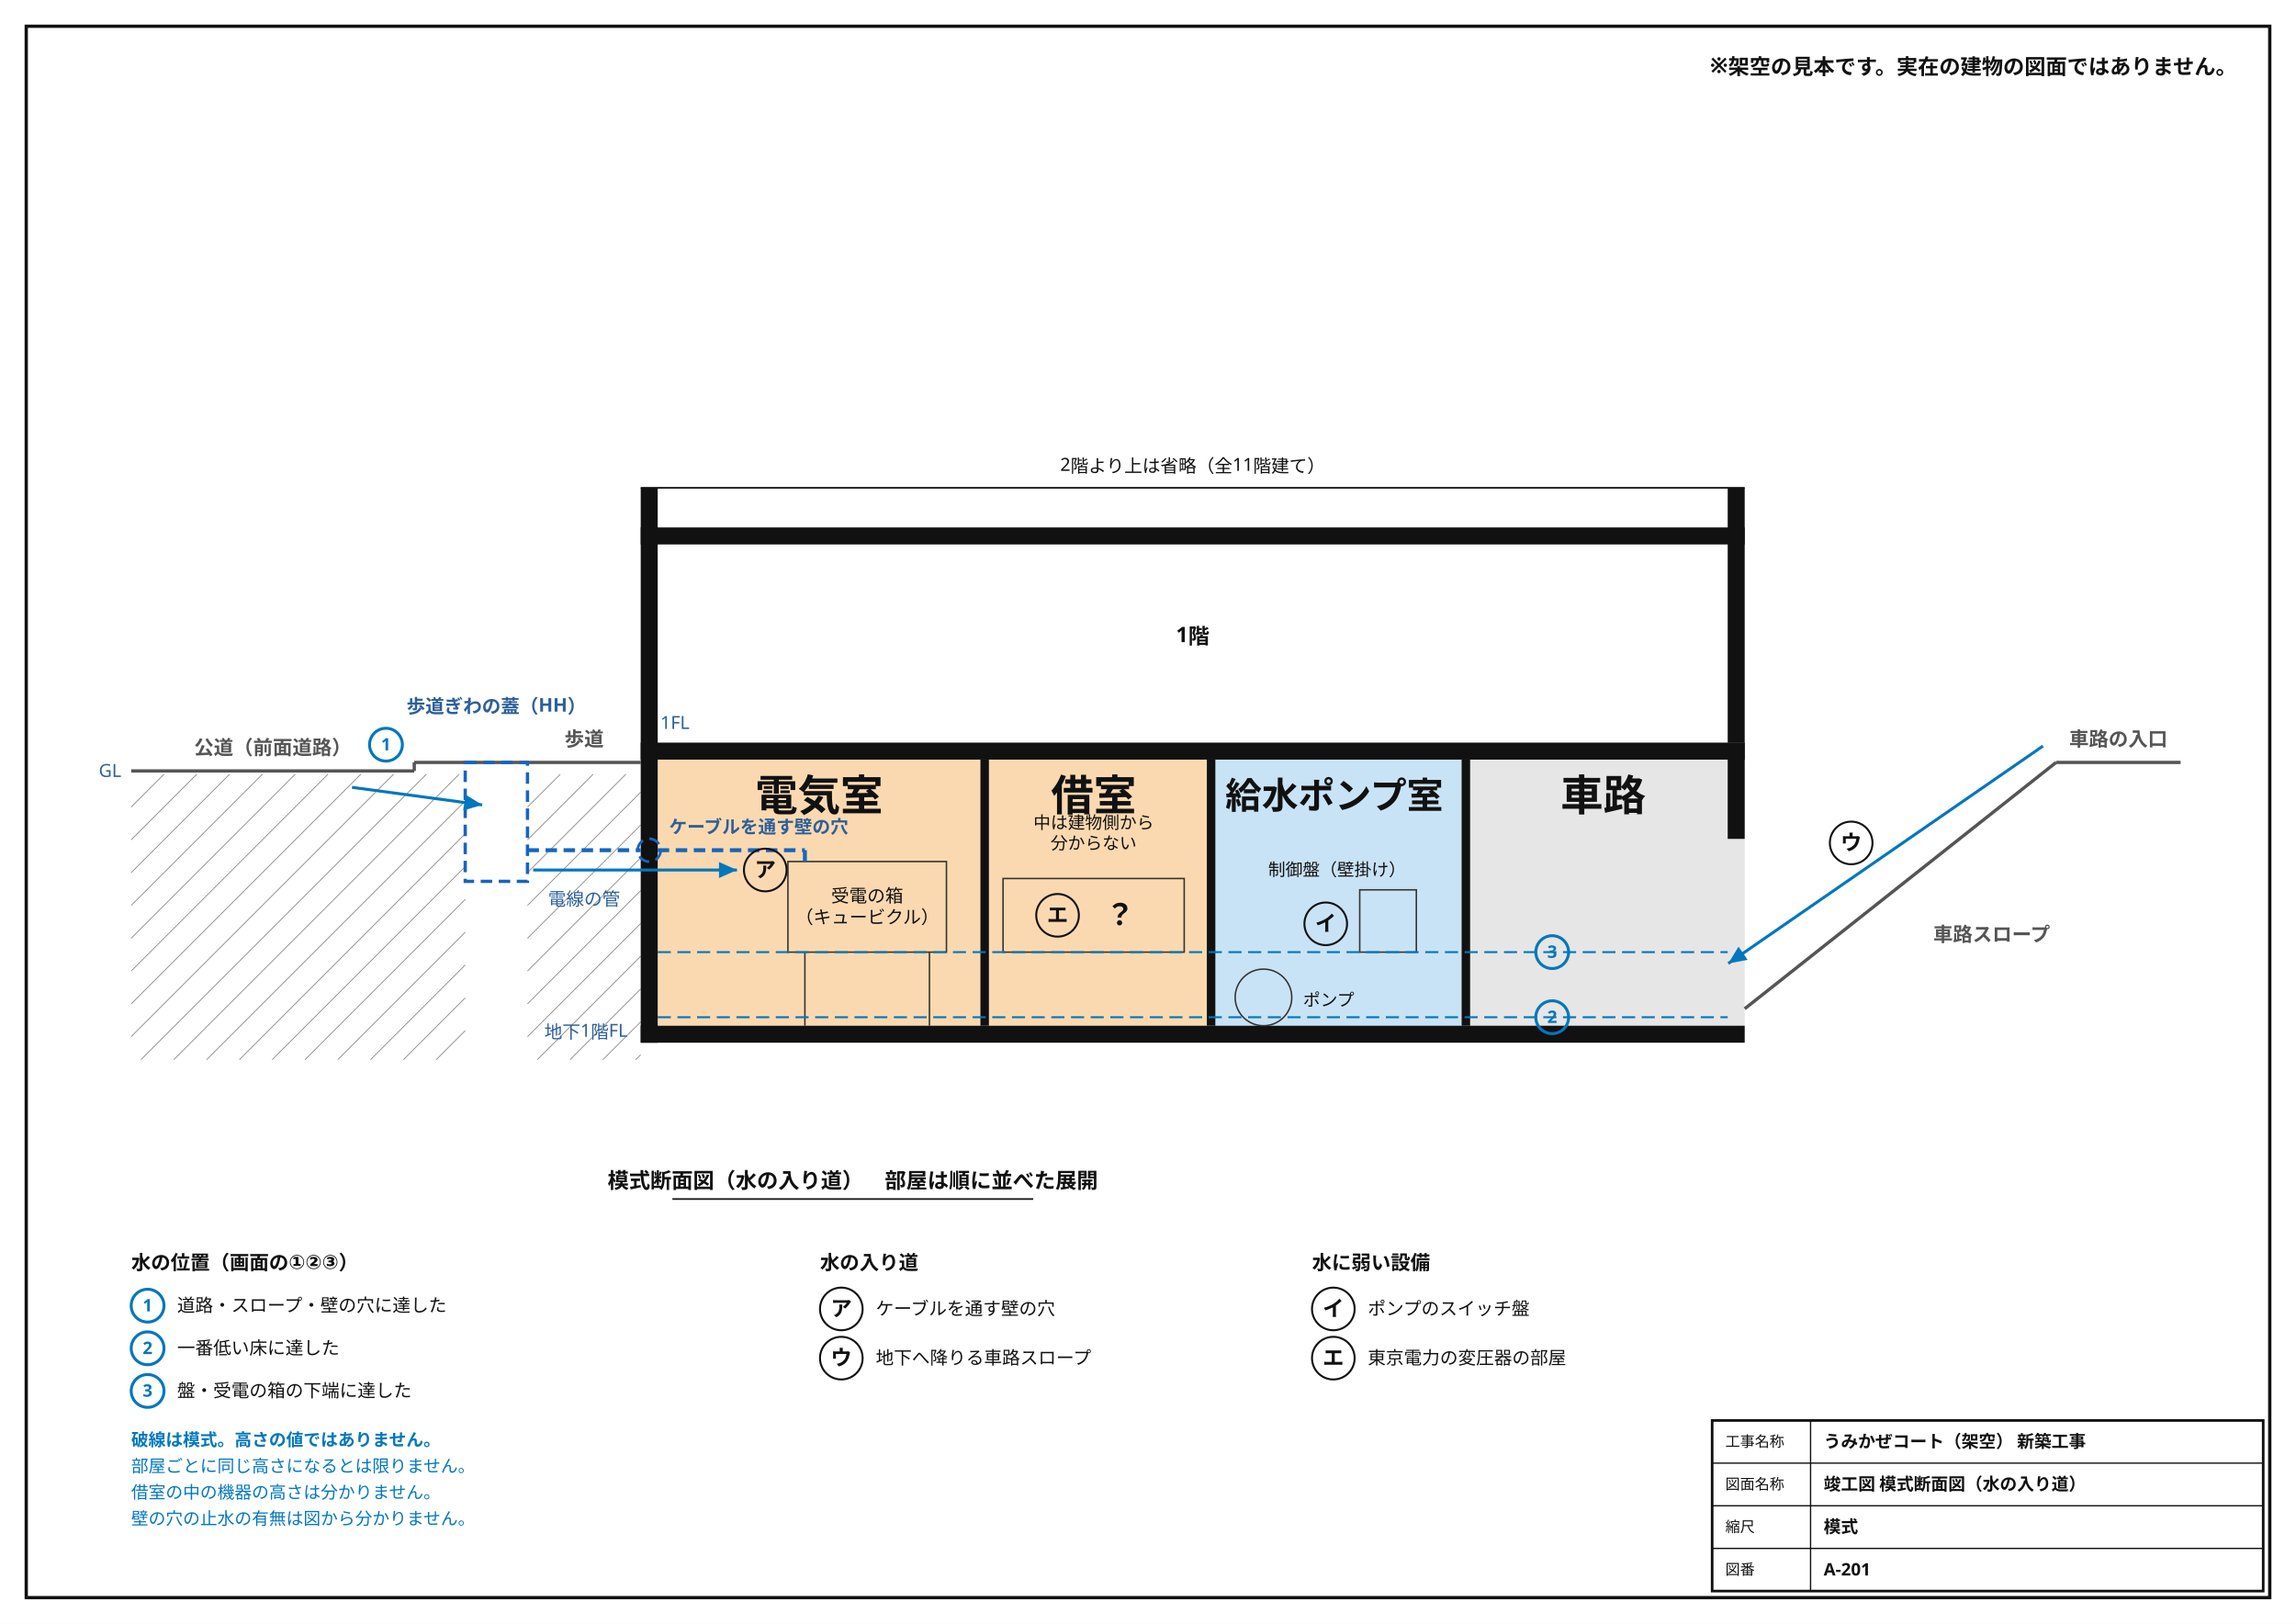
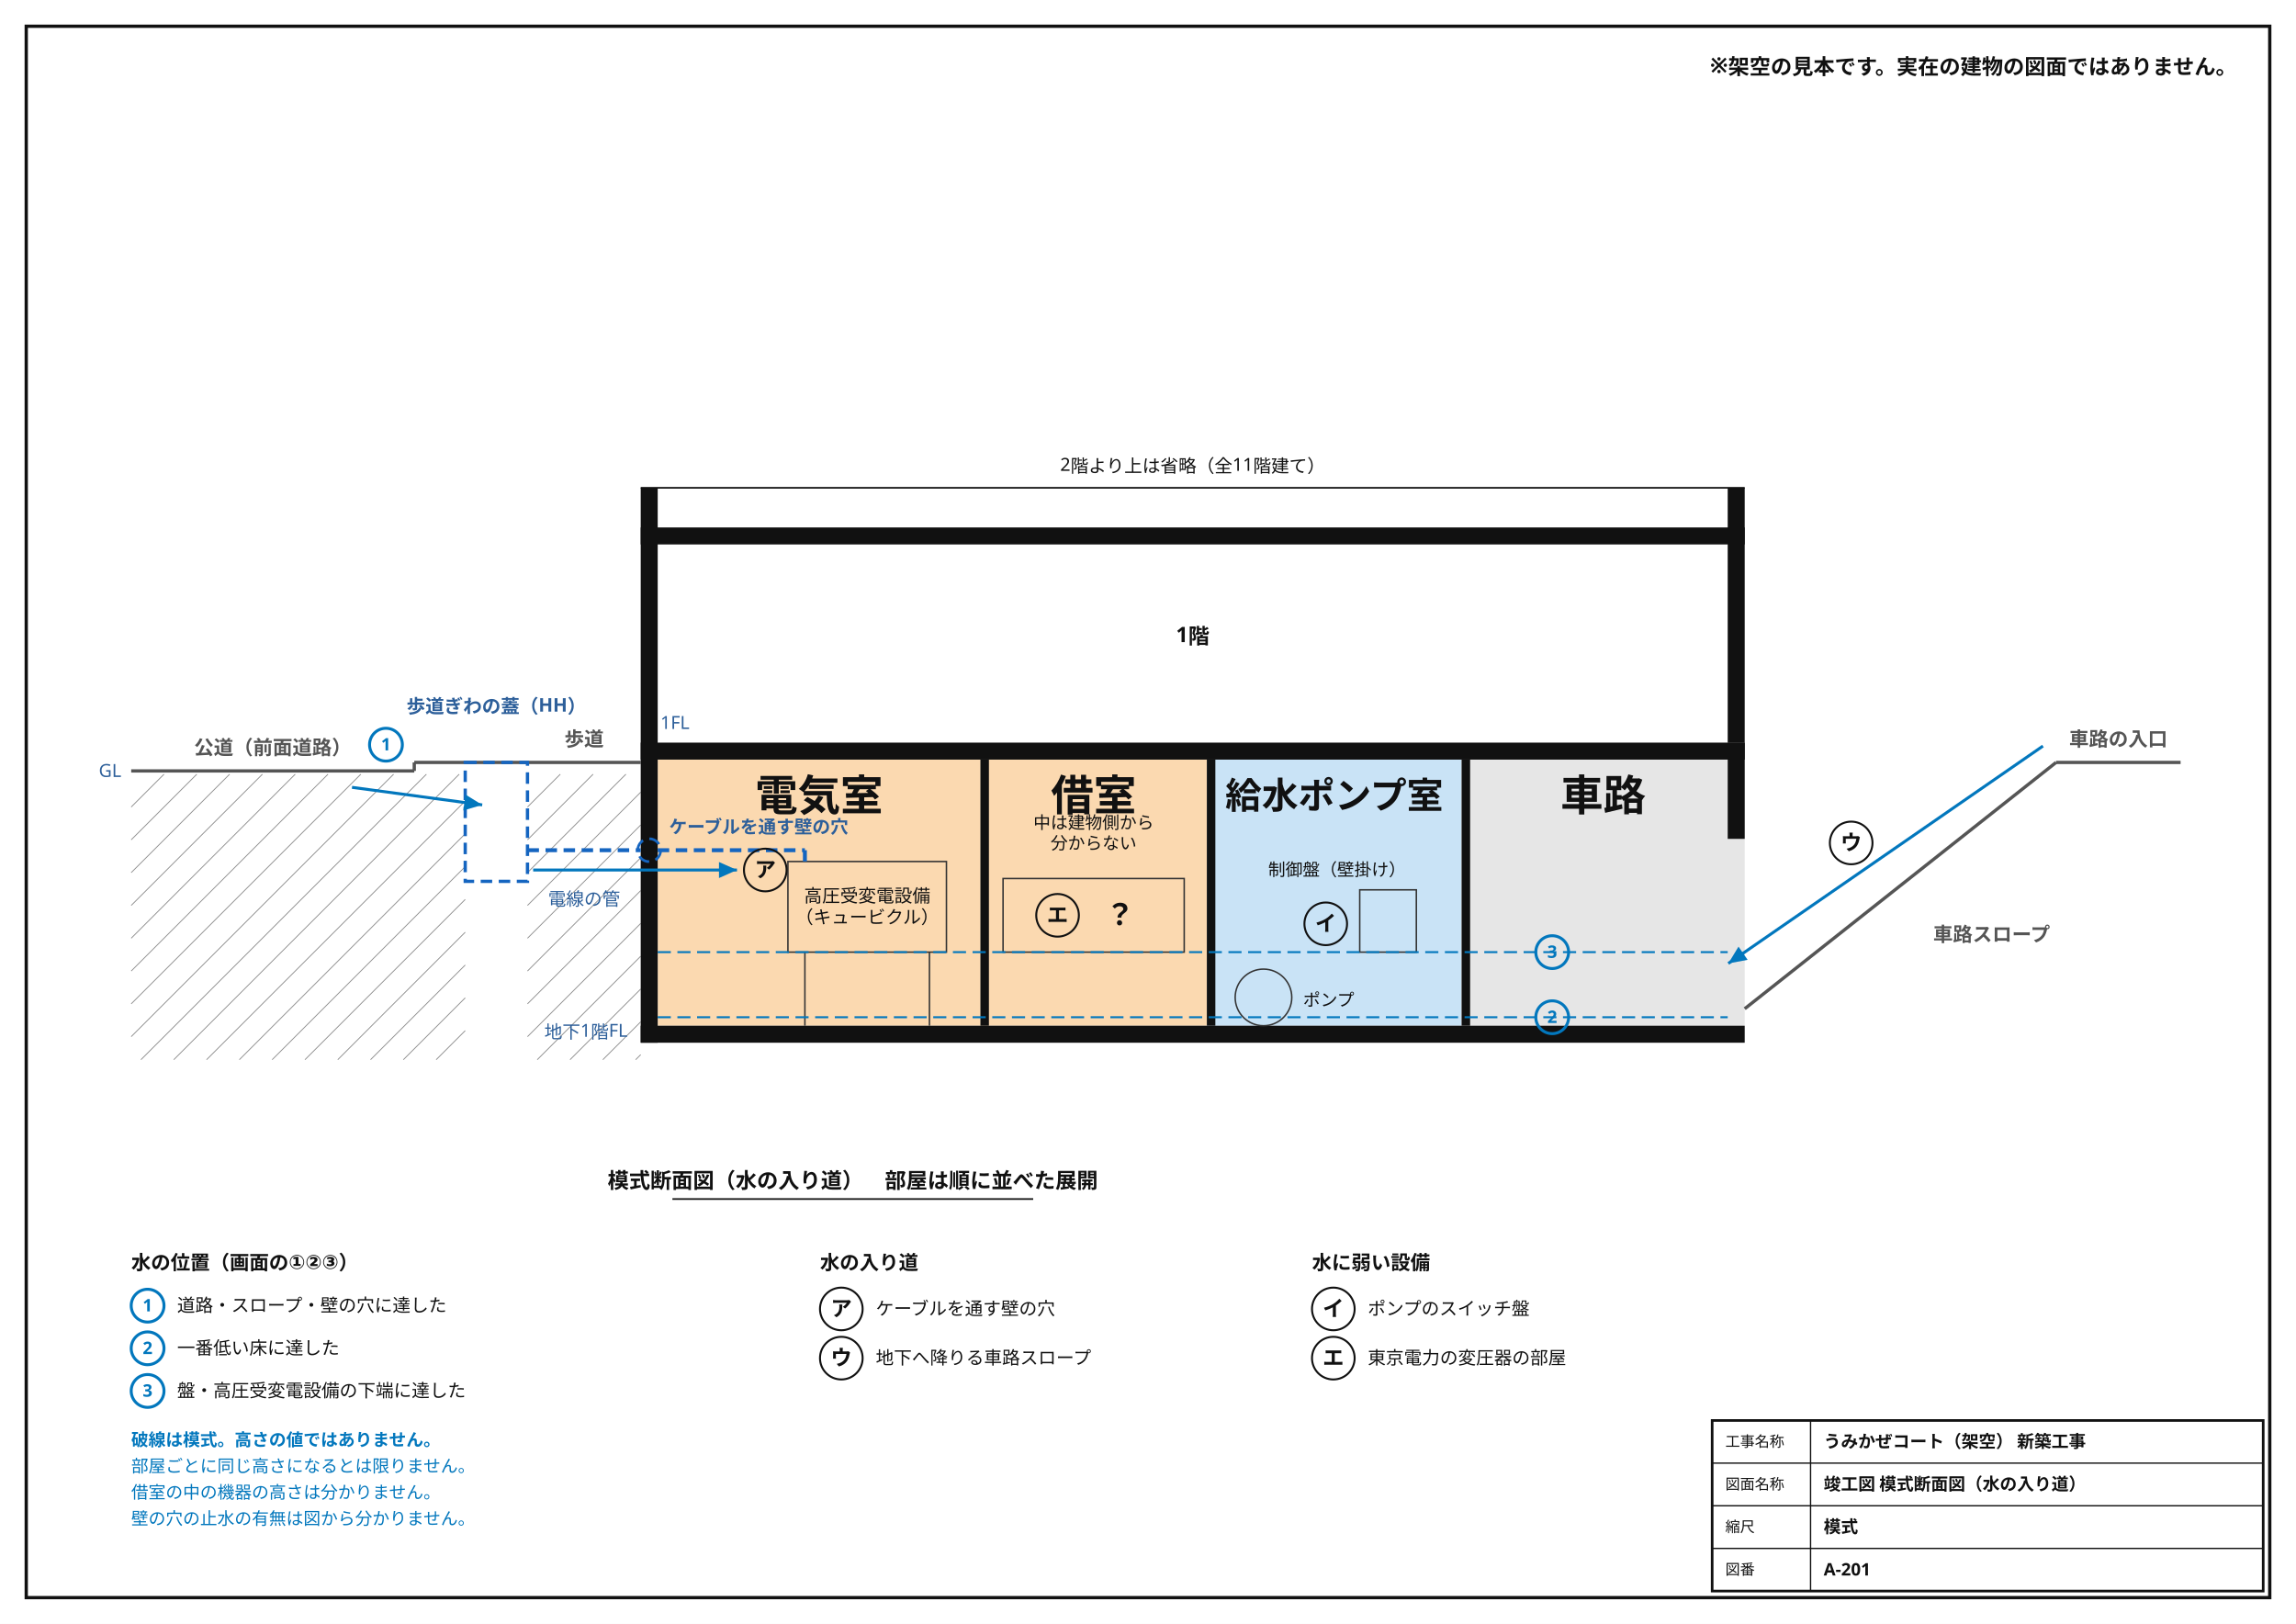
<svg xmlns="http://www.w3.org/2000/svg" viewBox="0 0 1400 990" width="1400" height="990">
  <rect width="1400" height="990" fill="#ffffff" />
  <polygon points="16.00,16.00 1384.00,16.00 1384.00,974.00 16.00,974.00" stroke="#111111" stroke-width="2" fill="none" />
  <text x="1364.00" y="44.33" font-size="13" text-anchor="end" fill="#111111" font-family="Hiragino Sans, Yu Gothic, Noto Sans JP, sans-serif" font-weight="600">※架空の見本です。実在の建物の図面ではありません。</text>
  <polygon points="1044.00,866.00 1380.00,866.00 1380.00,970.00 1044.00,970.00" stroke="#111111" stroke-width="1.6" fill="none" />
  <text x="1052.00" y="882.00" font-size="9" text-anchor="start" fill="#111111" font-family="Hiragino Sans, Yu Gothic, Noto Sans JP, sans-serif">工事名称</text>
  <text x="1112.00" y="882.50" font-size="10.5" text-anchor="start" fill="#111111" font-family="Hiragino Sans, Yu Gothic, Noto Sans JP, sans-serif" font-weight="600">うみかぜコート（架空） 新築工事</text>
  <line x1="1044.00" y1="892.00" x2="1380.00" y2="892.00" stroke="#111111" stroke-width="0.8" fill="none" />
  <text x="1052.00" y="908.00" font-size="9" text-anchor="start" fill="#111111" font-family="Hiragino Sans, Yu Gothic, Noto Sans JP, sans-serif">図面名称</text>
  <text x="1112.00" y="908.50" font-size="10.5" text-anchor="start" fill="#111111" font-family="Hiragino Sans, Yu Gothic, Noto Sans JP, sans-serif" font-weight="600">竣工図 模式断面図（水の入り道）</text>
  <line x1="1044.00" y1="918.00" x2="1380.00" y2="918.00" stroke="#111111" stroke-width="0.8" fill="none" />
  <text x="1052.00" y="934.00" font-size="9" text-anchor="start" fill="#111111" font-family="Hiragino Sans, Yu Gothic, Noto Sans JP, sans-serif">縮尺</text>
  <text x="1112.00" y="934.50" font-size="10.5" text-anchor="start" fill="#111111" font-family="Hiragino Sans, Yu Gothic, Noto Sans JP, sans-serif" font-weight="600">模式</text>
  <line x1="1044.00" y1="944.00" x2="1380.00" y2="944.00" stroke="#111111" stroke-width="0.8" fill="none" />
  <text x="1052.00" y="960.00" font-size="9" text-anchor="start" fill="#111111" font-family="Hiragino Sans, Yu Gothic, Noto Sans JP, sans-serif">図番</text>
  <text x="1112.00" y="960.50" font-size="10.5" text-anchor="start" fill="#111111" font-family="Hiragino Sans, Yu Gothic, Noto Sans JP, sans-serif" font-weight="600">A-201</text>
  <line x1="1104.00" y1="866.00" x2="1104.00" y2="970.00" stroke="#111111" stroke-width="0.8" fill="none" />
  <line x1="80.00" y1="470.00" x2="252.60" y2="470.00" stroke="#555555" stroke-width="2" fill="none" />
  <line x1="252.60" y1="470.00" x2="252.60" y2="464.82" stroke="#555555" stroke-width="2" fill="none" />
  <line x1="252.60" y1="464.82" x2="390.68" y2="464.82" stroke="#555555" stroke-width="2" fill="none" />
  <text x="166.30" y="460.00" font-size="12" text-anchor="middle" fill="#555555" font-family="Hiragino Sans, Yu Gothic, Noto Sans JP, sans-serif" font-weight="600">公道（前面道路）</text>
  <text x="356.16" y="454.82" font-size="12" text-anchor="middle" fill="#555555" font-family="Hiragino Sans, Yu Gothic, Noto Sans JP, sans-serif" font-weight="600">歩道</text>
  <line x1="100.00" y1="472.00" x2="80.00" y2="492.00" stroke="#8a8a8a" stroke-width="0.5" fill="none" />
  <line x1="120.00" y1="472.00" x2="80.00" y2="512.00" stroke="#8a8a8a" stroke-width="0.5" fill="none" />
  <line x1="140.00" y1="472.00" x2="80.00" y2="532.00" stroke="#8a8a8a" stroke-width="0.5" fill="none" />
  <line x1="160.00" y1="472.00" x2="80.00" y2="552.00" stroke="#8a8a8a" stroke-width="0.5" fill="none" />
  <line x1="180.00" y1="472.00" x2="80.00" y2="572.00" stroke="#8a8a8a" stroke-width="0.5" fill="none" />
  <line x1="200.00" y1="472.00" x2="80.00" y2="592.00" stroke="#8a8a8a" stroke-width="0.5" fill="none" />
  <line x1="220.00" y1="472.00" x2="80.00" y2="612.00" stroke="#8a8a8a" stroke-width="0.5" fill="none" />
  <line x1="240.00" y1="472.00" x2="80.00" y2="632.00" stroke="#8a8a8a" stroke-width="0.5" fill="none" />
  <line x1="260.00" y1="472.00" x2="85.95" y2="646.05" stroke="#8a8a8a" stroke-width="0.5" fill="none" />
  <line x1="280.00" y1="472.00" x2="105.95" y2="646.05" stroke="#8a8a8a" stroke-width="0.5" fill="none" />
  <line x1="283.67" y1="488.33" x2="125.95" y2="646.05" stroke="#8a8a8a" stroke-width="0.5" fill="none" />
  <line x1="283.67" y1="508.33" x2="145.95" y2="646.05" stroke="#8a8a8a" stroke-width="0.5" fill="none" />
  <line x1="283.67" y1="528.33" x2="165.95" y2="646.05" stroke="#8a8a8a" stroke-width="0.5" fill="none" />
  <line x1="283.67" y1="548.33" x2="185.95" y2="646.05" stroke="#8a8a8a" stroke-width="0.5" fill="none" />
  <line x1="283.67" y1="568.33" x2="205.95" y2="646.05" stroke="#8a8a8a" stroke-width="0.5" fill="none" />
  <line x1="283.67" y1="588.33" x2="225.95" y2="646.05" stroke="#8a8a8a" stroke-width="0.5" fill="none" />
  <line x1="283.67" y1="608.33" x2="245.95" y2="646.05" stroke="#8a8a8a" stroke-width="0.5" fill="none" />
  <line x1="283.67" y1="628.33" x2="265.95" y2="646.05" stroke="#8a8a8a" stroke-width="0.5" fill="none" />
  <line x1="341.64" y1="472.00" x2="321.64" y2="492.00" stroke="#8a8a8a" stroke-width="0.5" fill="none" />
  <line x1="361.64" y1="472.00" x2="321.64" y2="512.00" stroke="#8a8a8a" stroke-width="0.5" fill="none" />
  <line x1="381.64" y1="472.00" x2="321.64" y2="532.00" stroke="#8a8a8a" stroke-width="0.5" fill="none" />
  <line x1="390.68" y1="482.96" x2="321.64" y2="552.00" stroke="#8a8a8a" stroke-width="0.5" fill="none" />
  <line x1="390.68" y1="502.96" x2="321.64" y2="572.00" stroke="#8a8a8a" stroke-width="0.5" fill="none" />
  <line x1="390.68" y1="522.96" x2="321.64" y2="592.00" stroke="#8a8a8a" stroke-width="0.5" fill="none" />
  <line x1="390.68" y1="542.96" x2="321.64" y2="612.00" stroke="#8a8a8a" stroke-width="0.5" fill="none" />
  <line x1="390.68" y1="562.96" x2="321.64" y2="632.00" stroke="#8a8a8a" stroke-width="0.5" fill="none" />
  <line x1="390.68" y1="582.96" x2="327.59" y2="646.05" stroke="#8a8a8a" stroke-width="0.5" fill="none" />
  <line x1="390.68" y1="602.96" x2="347.59" y2="646.05" stroke="#8a8a8a" stroke-width="0.5" fill="none" />
  <line x1="390.68" y1="622.96" x2="367.59" y2="646.05" stroke="#8a8a8a" stroke-width="0.5" fill="none" />
  <line x1="390.68" y1="642.96" x2="387.59" y2="646.05" stroke="#8a8a8a" stroke-width="0.5" fill="none" />
  <polygon points="401.04,463.10 597.81,463.10 597.81,625.34 401.04,625.34" fill="#fbd9b0" stroke="none" />
  <polygon points="597.81,463.10 735.89,463.10 735.89,625.34 597.81,625.34" fill="#fbd9b0" stroke="none" />
  <polygon points="735.89,463.10 891.23,463.10 891.23,625.34 735.89,625.34" fill="#c9e3f6" stroke="none" />
  <polygon points="891.23,463.10 1063.84,463.10 1063.84,625.34 891.23,625.34" fill="#e6e6e6" stroke="none" />
  <polygon points="390.68,452.74 1063.84,452.74 1063.84,463.10 390.68,463.10" fill="#111111" stroke="none" />
  <polygon points="390.68,321.56 1063.84,321.56 1063.84,331.92 390.68,331.92" fill="#111111" stroke="none" />
  <polygon points="390.68,625.34 1063.84,625.34 1063.84,635.70 390.68,635.70" fill="#111111" stroke="none" />
  <polygon points="390.68,297.40 401.04,297.40 401.04,635.70 390.68,635.70" fill="#111111" stroke="none" />
  <polygon points="1053.48,297.40 1063.84,297.40 1063.84,452.74 1053.48,452.74" fill="#111111" stroke="none" />
  <polygon points="1053.48,452.74 1063.84,452.74 1063.84,511.42 1053.48,511.42" fill="#111111" stroke="none" />
  <line x1="390.68" y1="297.40" x2="1063.84" y2="297.40" stroke="#111111" stroke-width="1" fill="none" />
  <text x="727.26" y="287.06" font-size="11" text-anchor="middle" fill="#111111" font-family="Hiragino Sans, Yu Gothic, Noto Sans JP, sans-serif">2階より上は省略（全11階建て）</text>
  <text x="727.26" y="391.48" font-size="13" text-anchor="middle" fill="#111111" font-family="Hiragino Sans, Yu Gothic, Noto Sans JP, sans-serif" font-weight="600">1階</text>
  <text x="499.42" y="494.20" font-size="26" text-anchor="middle" fill="#111111" font-family="Hiragino Sans, Yu Gothic, Noto Sans JP, sans-serif" font-weight="600">電気室</text>
  <polygon points="597.81,463.10 602.99,463.10 602.99,625.34 597.81,625.34" fill="#111111" stroke="none" />
  <text x="666.85" y="494.20" font-size="26" text-anchor="middle" fill="#111111" font-family="Hiragino Sans, Yu Gothic, Noto Sans JP, sans-serif" font-weight="600">借室</text>
  <polygon points="735.89,463.10 741.07,463.10 741.07,625.34 735.89,625.34" fill="#111111" stroke="none" />
  <text x="813.56" y="492.96" font-size="22.266" text-anchor="middle" fill="#111111" font-family="Hiragino Sans, Yu Gothic, Noto Sans JP, sans-serif" font-weight="600">給水ポンプ室</text>
  <polygon points="891.23,463.10 896.41,463.10 896.41,625.34 891.23,625.34" fill="#111111" stroke="none" />
  <text x="977.53" y="494.20" font-size="26" text-anchor="middle" fill="#111111" font-family="Hiragino Sans, Yu Gothic, Noto Sans JP, sans-serif" font-weight="600">車路</text>
  <text x="402.68" y="444.41" font-size="11" text-anchor="start" fill="#2d5f9a" font-family="Hiragino Sans, Yu Gothic, Noto Sans JP, sans-serif">1FL</text>
  <text x="382.68" y="633.01" font-size="11" text-anchor="end" fill="#2d5f9a" font-family="Hiragino Sans, Yu Gothic, Noto Sans JP, sans-serif">地下1階FL</text>
  <text x="74.00" y="473.67" font-size="11" text-anchor="end" fill="#2d5f9a" font-family="Hiragino Sans, Yu Gothic, Noto Sans JP, sans-serif">GL</text>
  <polygon points="480.44,525.23 577.10,525.23 577.10,580.47 480.44,580.47" stroke="#333333" stroke-width="0.9" fill="none" />
  <line x1="490.79" y1="580.47" x2="490.79" y2="625.34" stroke="#333333" stroke-width="0.9" fill="none" />
  <line x1="566.74" y1="580.47" x2="566.74" y2="625.34" stroke="#333333" stroke-width="0.9" fill="none" />
-   <text x="528.77" y="550.02" font-size="11" text-anchor="middle" fill="#111111" font-family="Hiragino Sans, Yu Gothic, Noto Sans JP, sans-serif">受電の箱</text>
+   <text x="528.77" y="550.02" font-size="11" text-anchor="middle" fill="#111111" font-family="Hiragino Sans, Yu Gothic, Noto Sans JP, sans-serif">高圧受変電設備</text>
  <text x="528.77" y="563.02" font-size="11" text-anchor="middle" fill="#111111" font-family="Hiragino Sans, Yu Gothic, Noto Sans JP, sans-serif">（キュービクル）</text>
  <polygon points="611.62,535.59 722.08,535.59 722.08,580.47 611.62,580.47" stroke="#333333" stroke-width="0.9" fill="none" />
  <text x="682.85" y="564.03" font-size="18" text-anchor="middle" fill="#111111" font-family="Hiragino Sans, Yu Gothic, Noto Sans JP, sans-serif" font-weight="600">？</text>
  <text x="666.85" y="505.22" font-size="10.5" text-anchor="middle" fill="#111111" font-family="Hiragino Sans, Yu Gothic, Noto Sans JP, sans-serif">中は建物側から</text>
  <text x="666.85" y="517.72" font-size="10.5" text-anchor="middle" fill="#111111" font-family="Hiragino Sans, Yu Gothic, Noto Sans JP, sans-serif">分からない</text>
  <circle cx="770.41" cy="608.08" r="17.26" stroke="#333333" stroke-width="0.9" fill="none" />
  <text x="794.58" y="613.31" font-size="10.5" text-anchor="start" fill="#111111" font-family="Hiragino Sans, Yu Gothic, Noto Sans JP, sans-serif">ポンプ</text>
  <polygon points="829.10,542.49 863.62,542.49 863.62,580.47 829.10,580.47" stroke="#333333" stroke-width="0.9" fill="none" />
  <text x="815.29" y="533.91" font-size="10.5" text-anchor="middle" fill="#111111" font-family="Hiragino Sans, Yu Gothic, Noto Sans JP, sans-serif">制御盤（壁掛け）</text>
  <polygon points="283.67,464.82 321.64,464.82 321.64,537.32 283.67,537.32" stroke="#1565c0" stroke-width="2" stroke-dasharray="7 4" fill="none" />
  <text x="302.66" y="434.66" font-size="11.5" text-anchor="middle" fill="#2d5f9a" font-family="Hiragino Sans, Yu Gothic, Noto Sans JP, sans-serif" font-weight="600">歩道ぎわの蓋（HH）</text>
  <line x1="321.64" y1="518.33" x2="390.68" y2="518.33" stroke="#1565c0" stroke-width="2.4" stroke-dasharray="7 4" fill="none" />
  <text x="356.16" y="552.00" font-size="11" text-anchor="middle" fill="#2d5f9a" font-family="Hiragino Sans, Yu Gothic, Noto Sans JP, sans-serif">電線の管</text>
  <circle cx="395.86" cy="518.33" r="7.00" stroke="#1565c0" stroke-width="1.6" stroke-dasharray="7 4" fill="none" />
  <line x1="401.04" y1="518.33" x2="490.79" y2="518.33" stroke="#1565c0" stroke-width="2.4" stroke-dasharray="7 4" fill="none" />
  <line x1="490.79" y1="518.33" x2="490.79" y2="525.23" stroke="#1565c0" stroke-width="2.4" stroke-dasharray="7 4" fill="none" />
  <text x="407.95" y="508.00" font-size="11" text-anchor="start" fill="#2d5f9a" font-family="Hiragino Sans, Yu Gothic, Noto Sans JP, sans-serif" font-weight="600">ケーブルを通す壁の穴</text>
  <line x1="214.63" y1="480.00" x2="294.03" y2="490.71" stroke="#0277bd" stroke-width="1.8" fill="none" />
  <polygon points="294.03,490.71 282.51,494.10 283.82,484.40" fill="#0277bd" stroke="none" />
  <line x1="325.10" y1="530.41" x2="449.37" y2="530.41" stroke="#0277bd" stroke-width="1.8" fill="none" />
  <polygon points="449.37,530.41 438.41,535.30 438.41,525.52" fill="#0277bd" stroke="none" />
  <circle cx="466.63" cy="530.41" r="13.00" stroke="#111111" stroke-width="1.2" fill="none" />
  <text x="466.63" y="534.74" font-size="13" text-anchor="middle" fill="#111111" font-family="Hiragino Sans, Yu Gothic, Noto Sans JP, sans-serif" font-weight="600">ア</text>
  <circle cx="644.85" cy="558.03" r="13.00" stroke="#111111" stroke-width="1.2" fill="none" />
  <text x="644.85" y="562.36" font-size="13" text-anchor="middle" fill="#111111" font-family="Hiragino Sans, Yu Gothic, Noto Sans JP, sans-serif" font-weight="600">エ</text>
  <circle cx="808.38" cy="563.21" r="13.00" stroke="#111111" stroke-width="1.2" fill="none" />
  <text x="808.38" y="567.54" font-size="13" text-anchor="middle" fill="#111111" font-family="Hiragino Sans, Yu Gothic, Noto Sans JP, sans-serif" font-weight="600">イ</text>
  <line x1="1063.84" y1="614.99" x2="1253.70" y2="464.82" stroke="#555555" stroke-width="2" fill="none" />
  <line x1="1253.70" y1="464.82" x2="1329.64" y2="464.82" stroke="#555555" stroke-width="2" fill="none" />
  <text x="1291.67" y="454.82" font-size="12" text-anchor="middle" fill="#555555" font-family="Hiragino Sans, Yu Gothic, Noto Sans JP, sans-serif" font-weight="600">車路の入口</text>
  <text x="1178.77" y="573.90" font-size="12" text-anchor="start" fill="#555555" font-family="Hiragino Sans, Yu Gothic, Noto Sans JP, sans-serif" font-weight="600">車路スロープ</text>
  <line x1="1245.70" y1="454.82" x2="1053.84" y2="587.37" stroke="#0277bd" stroke-width="1.8" fill="none" />
  <polygon points="1053.84,587.37 1060.07,577.12 1065.63,585.17" fill="#0277bd" stroke="none" />
  <circle cx="1128.77" cy="513.90" r="13.00" stroke="#111111" stroke-width="1.2" fill="none" />
  <text x="1128.77" y="518.24" font-size="13" text-anchor="middle" fill="#111111" font-family="Hiragino Sans, Yu Gothic, Noto Sans JP, sans-serif" font-weight="600">ウ</text>
  <line x1="401.04" y1="620.16" x2="1053.48" y2="620.16" stroke="#0277bd" stroke-width="1.2" stroke-dasharray="8 4" fill="none" />
  <circle cx="946.47" cy="620.16" r="10.00" stroke="#0277bd" stroke-width="1.8" fill="none" />
  <text x="946.47" y="623.66" font-size="10.5" text-anchor="middle" fill="#0277bd" font-family="Hiragino Sans, Yu Gothic, Noto Sans JP, sans-serif" font-weight="600">2</text>
  <line x1="401.04" y1="580.47" x2="1053.48" y2="580.47" stroke="#0277bd" stroke-width="1.2" stroke-dasharray="8 4" fill="none" />
  <circle cx="946.47" cy="580.47" r="10.00" stroke="#0277bd" stroke-width="1.8" fill="none" />
  <text x="946.47" y="583.97" font-size="10.5" text-anchor="middle" fill="#0277bd" font-family="Hiragino Sans, Yu Gothic, Noto Sans JP, sans-serif" font-weight="600">3</text>
  <circle cx="235.34" cy="454.00" r="10.00" stroke="#0277bd" stroke-width="1.8" fill="none" />
  <text x="235.34" y="457.50" font-size="10.5" text-anchor="middle" fill="#0277bd" font-family="Hiragino Sans, Yu Gothic, Noto Sans JP, sans-serif" font-weight="600">1</text>
  <text x="520.00" y="724.33" font-size="13" text-anchor="middle" fill="#111111" font-family="Hiragino Sans, Yu Gothic, Noto Sans JP, sans-serif" font-weight="600">模式断面図（水の入り道）　部屋は順に並べた展開</text>
  <line x1="410.00" y1="731.00" x2="630.00" y2="731.00" stroke="#111111" stroke-width="1" fill="none" />
  <text x="80.00" y="774.00" font-size="12" text-anchor="start" fill="#111111" font-family="Hiragino Sans, Yu Gothic, Noto Sans JP, sans-serif" font-weight="600">水の位置（画面の①②③）</text>
  <circle cx="90.00" cy="796.00" r="10.00" stroke="#0277bd" stroke-width="1.8" fill="none" />
  <text x="90.00" y="799.50" font-size="10.5" text-anchor="middle" fill="#0277bd" font-family="Hiragino Sans, Yu Gothic, Noto Sans JP, sans-serif" font-weight="600">1</text>
  <text x="108.00" y="799.67" font-size="11" text-anchor="start" fill="#111111" font-family="Hiragino Sans, Yu Gothic, Noto Sans JP, sans-serif">道路・スロープ・壁の穴に達した</text>
  <circle cx="90.00" cy="822.00" r="10.00" stroke="#0277bd" stroke-width="1.8" fill="none" />
  <text x="90.00" y="825.50" font-size="10.5" text-anchor="middle" fill="#0277bd" font-family="Hiragino Sans, Yu Gothic, Noto Sans JP, sans-serif" font-weight="600">2</text>
  <text x="108.00" y="825.67" font-size="11" text-anchor="start" fill="#111111" font-family="Hiragino Sans, Yu Gothic, Noto Sans JP, sans-serif">一番低い床に達した</text>
  <circle cx="90.00" cy="848.00" r="10.00" stroke="#0277bd" stroke-width="1.8" fill="none" />
  <text x="90.00" y="851.50" font-size="10.5" text-anchor="middle" fill="#0277bd" font-family="Hiragino Sans, Yu Gothic, Noto Sans JP, sans-serif" font-weight="600">3</text>
-   <text x="108.00" y="851.67" font-size="11" text-anchor="start" fill="#111111" font-family="Hiragino Sans, Yu Gothic, Noto Sans JP, sans-serif">盤・受電の箱の下端に達した</text>
+   <text x="108.00" y="851.67" font-size="11" text-anchor="start" fill="#111111" font-family="Hiragino Sans, Yu Gothic, Noto Sans JP, sans-serif">盤・高圧受変電設備の下端に達した</text>
  <text x="80.00" y="881.50" font-size="10.5" text-anchor="start" fill="#0277bd" font-family="Hiragino Sans, Yu Gothic, Noto Sans JP, sans-serif" font-weight="600">破線は模式。高さの値ではありません。</text>
  <text x="80.00" y="897.50" font-size="10.5" text-anchor="start" fill="#0277bd" font-family="Hiragino Sans, Yu Gothic, Noto Sans JP, sans-serif">部屋ごとに同じ高さになるとは限りません。</text>
  <text x="80.00" y="913.50" font-size="10.5" text-anchor="start" fill="#0277bd" font-family="Hiragino Sans, Yu Gothic, Noto Sans JP, sans-serif">借室の中の機器の高さは分かりません。</text>
  <text x="80.00" y="929.50" font-size="10.5" text-anchor="start" fill="#0277bd" font-family="Hiragino Sans, Yu Gothic, Noto Sans JP, sans-serif">壁の穴の止水の有無は図から分かりません。</text>
  <text x="500.00" y="774.00" font-size="12" text-anchor="start" fill="#111111" font-family="Hiragino Sans, Yu Gothic, Noto Sans JP, sans-serif" font-weight="600">水の入り道</text>
  <circle cx="513.00" cy="798.00" r="13.00" stroke="#111111" stroke-width="1.2" fill="none" />
  <text x="513.00" y="802.33" font-size="13" text-anchor="middle" fill="#111111" font-family="Hiragino Sans, Yu Gothic, Noto Sans JP, sans-serif" font-weight="600">ア</text>
  <text x="534.00" y="801.67" font-size="11" text-anchor="start" fill="#111111" font-family="Hiragino Sans, Yu Gothic, Noto Sans JP, sans-serif">ケーブルを通す壁の穴</text>
  <circle cx="513.00" cy="828.00" r="13.00" stroke="#111111" stroke-width="1.2" fill="none" />
  <text x="513.00" y="832.33" font-size="13" text-anchor="middle" fill="#111111" font-family="Hiragino Sans, Yu Gothic, Noto Sans JP, sans-serif" font-weight="600">ウ</text>
  <text x="534.00" y="831.67" font-size="11" text-anchor="start" fill="#111111" font-family="Hiragino Sans, Yu Gothic, Noto Sans JP, sans-serif">地下へ降りる車路スロープ</text>
  <text x="800.00" y="774.00" font-size="12" text-anchor="start" fill="#111111" font-family="Hiragino Sans, Yu Gothic, Noto Sans JP, sans-serif" font-weight="600">水に弱い設備</text>
  <circle cx="813.00" cy="798.00" r="13.00" stroke="#111111" stroke-width="1.2" fill="none" />
  <text x="813.00" y="802.33" font-size="13" text-anchor="middle" fill="#111111" font-family="Hiragino Sans, Yu Gothic, Noto Sans JP, sans-serif" font-weight="600">イ</text>
  <text x="834.00" y="801.67" font-size="11" text-anchor="start" fill="#111111" font-family="Hiragino Sans, Yu Gothic, Noto Sans JP, sans-serif">ポンプのスイッチ盤</text>
  <circle cx="813.00" cy="828.00" r="13.00" stroke="#111111" stroke-width="1.2" fill="none" />
  <text x="813.00" y="832.33" font-size="13" text-anchor="middle" fill="#111111" font-family="Hiragino Sans, Yu Gothic, Noto Sans JP, sans-serif" font-weight="600">エ</text>
  <text x="834.00" y="831.67" font-size="11" text-anchor="start" fill="#111111" font-family="Hiragino Sans, Yu Gothic, Noto Sans JP, sans-serif">東京電力の変圧器の部屋</text>
</svg>
